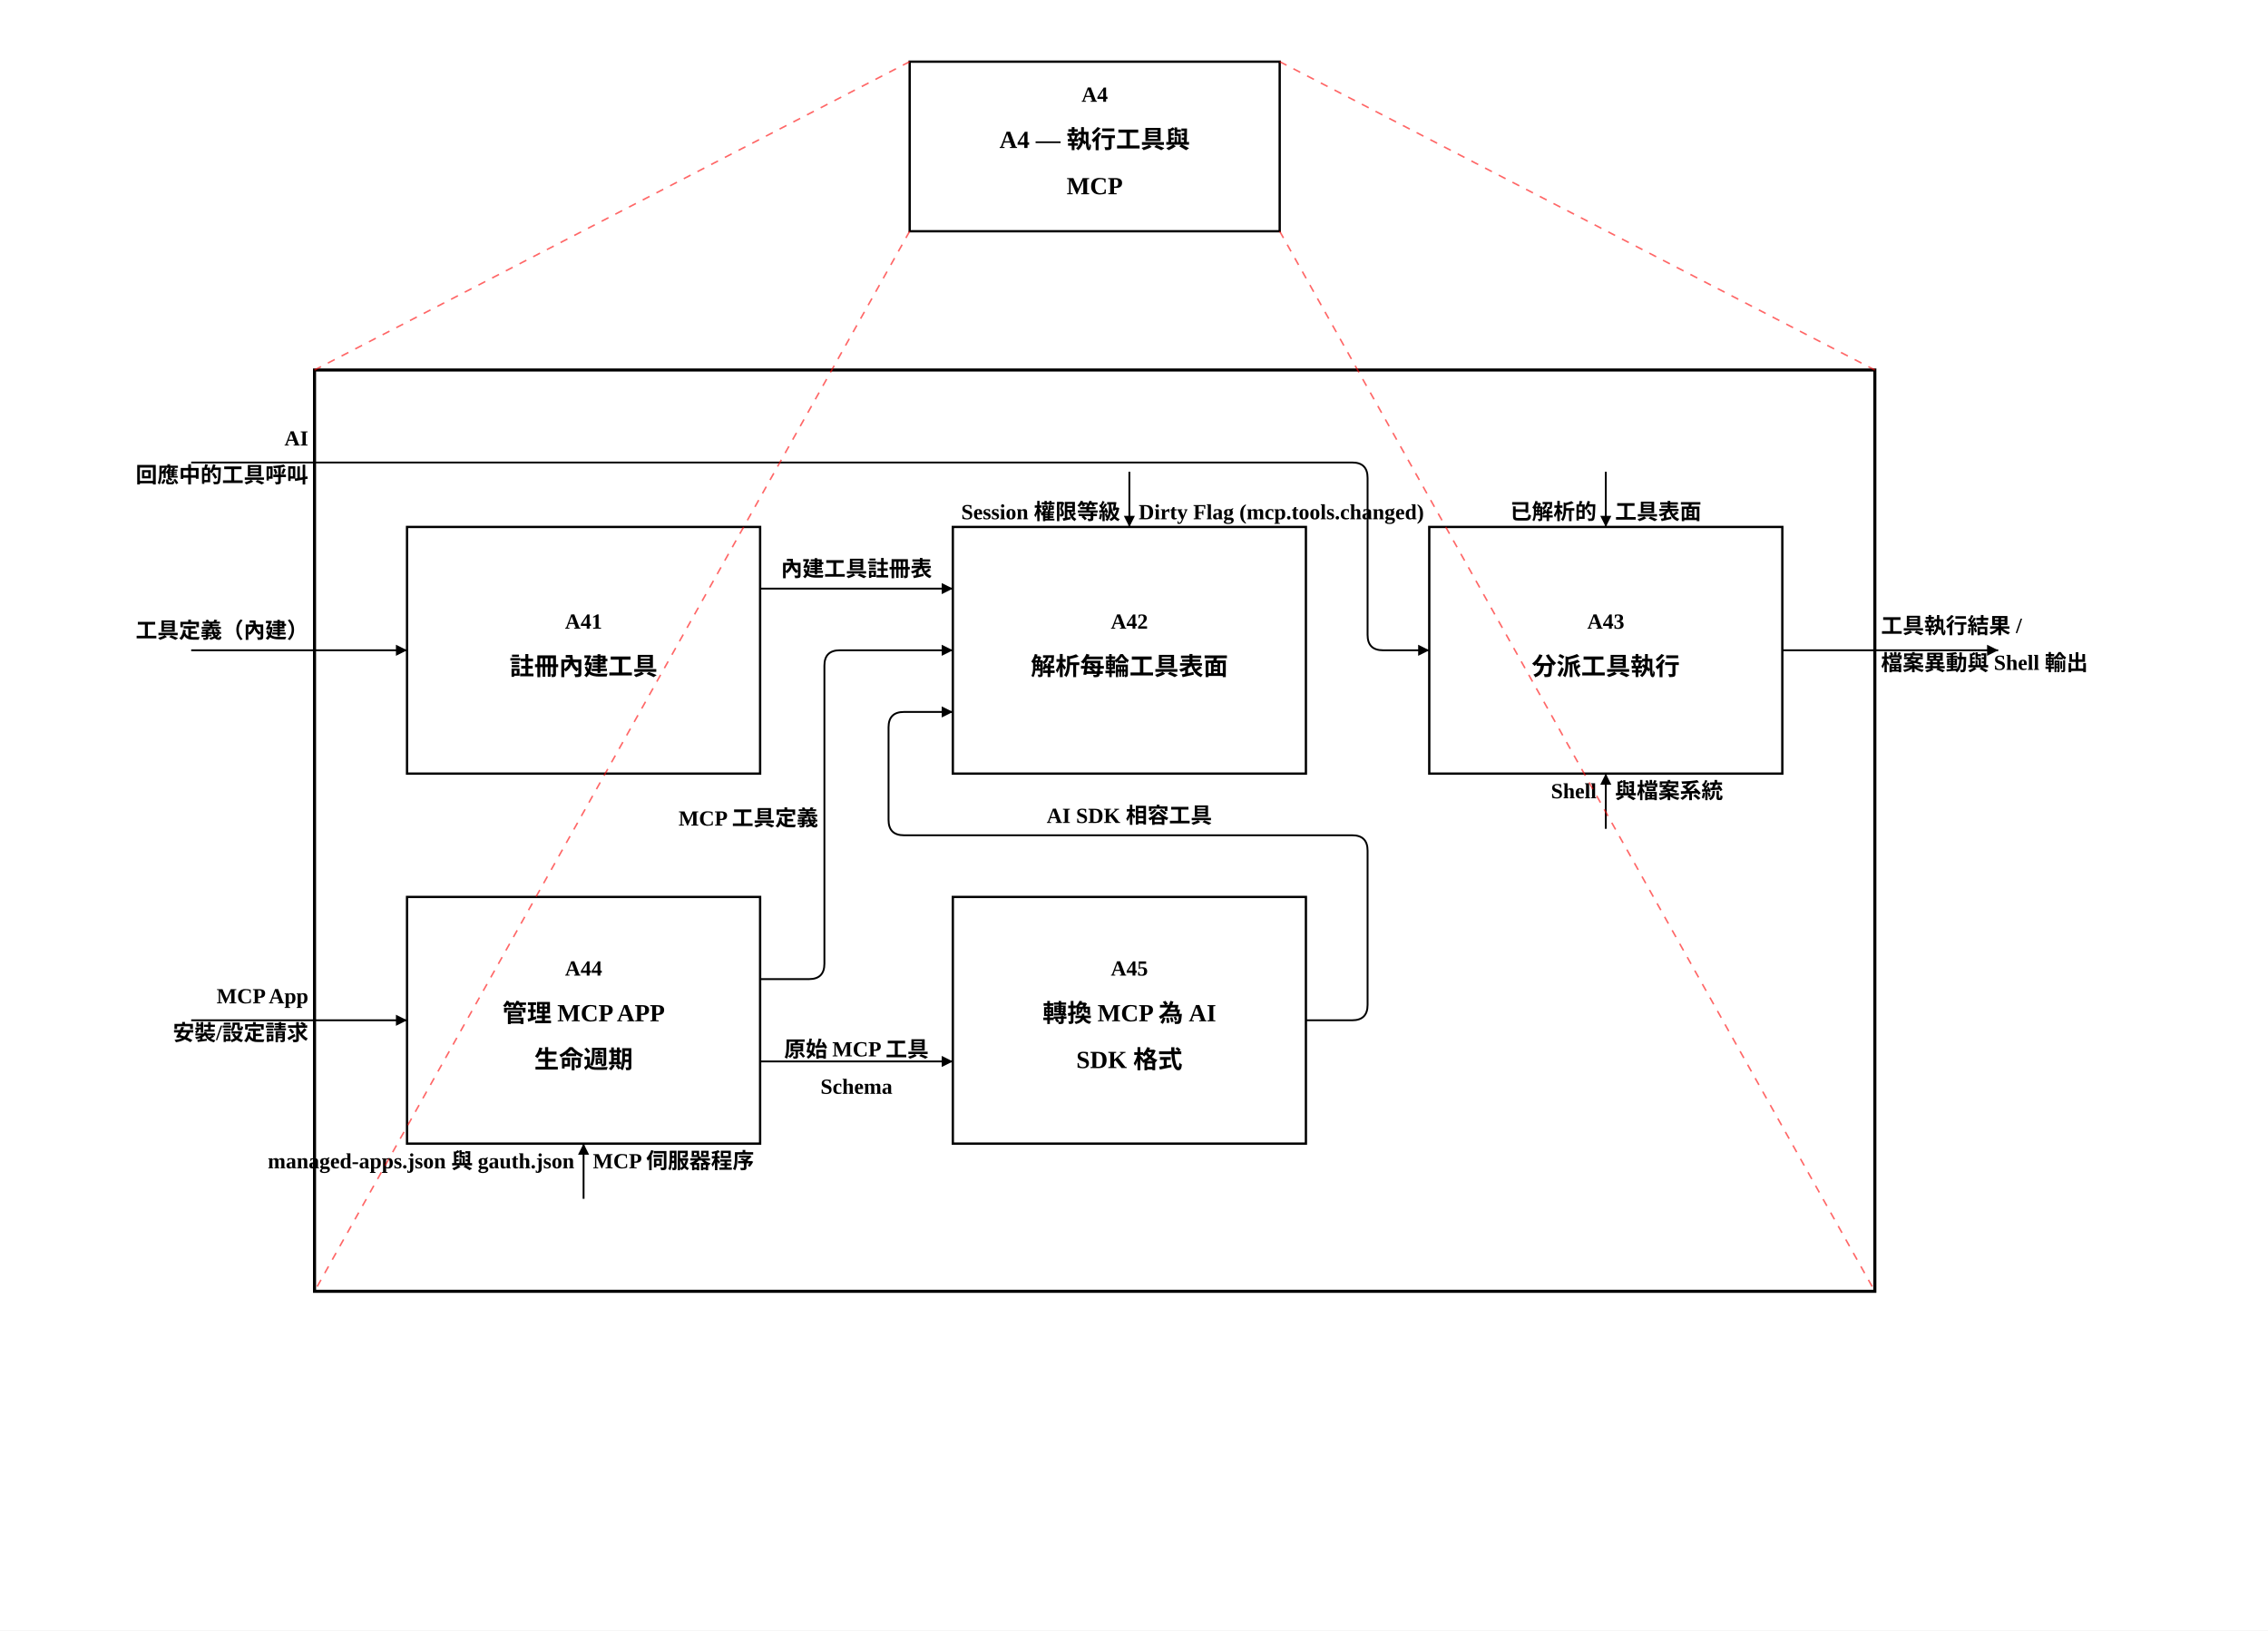
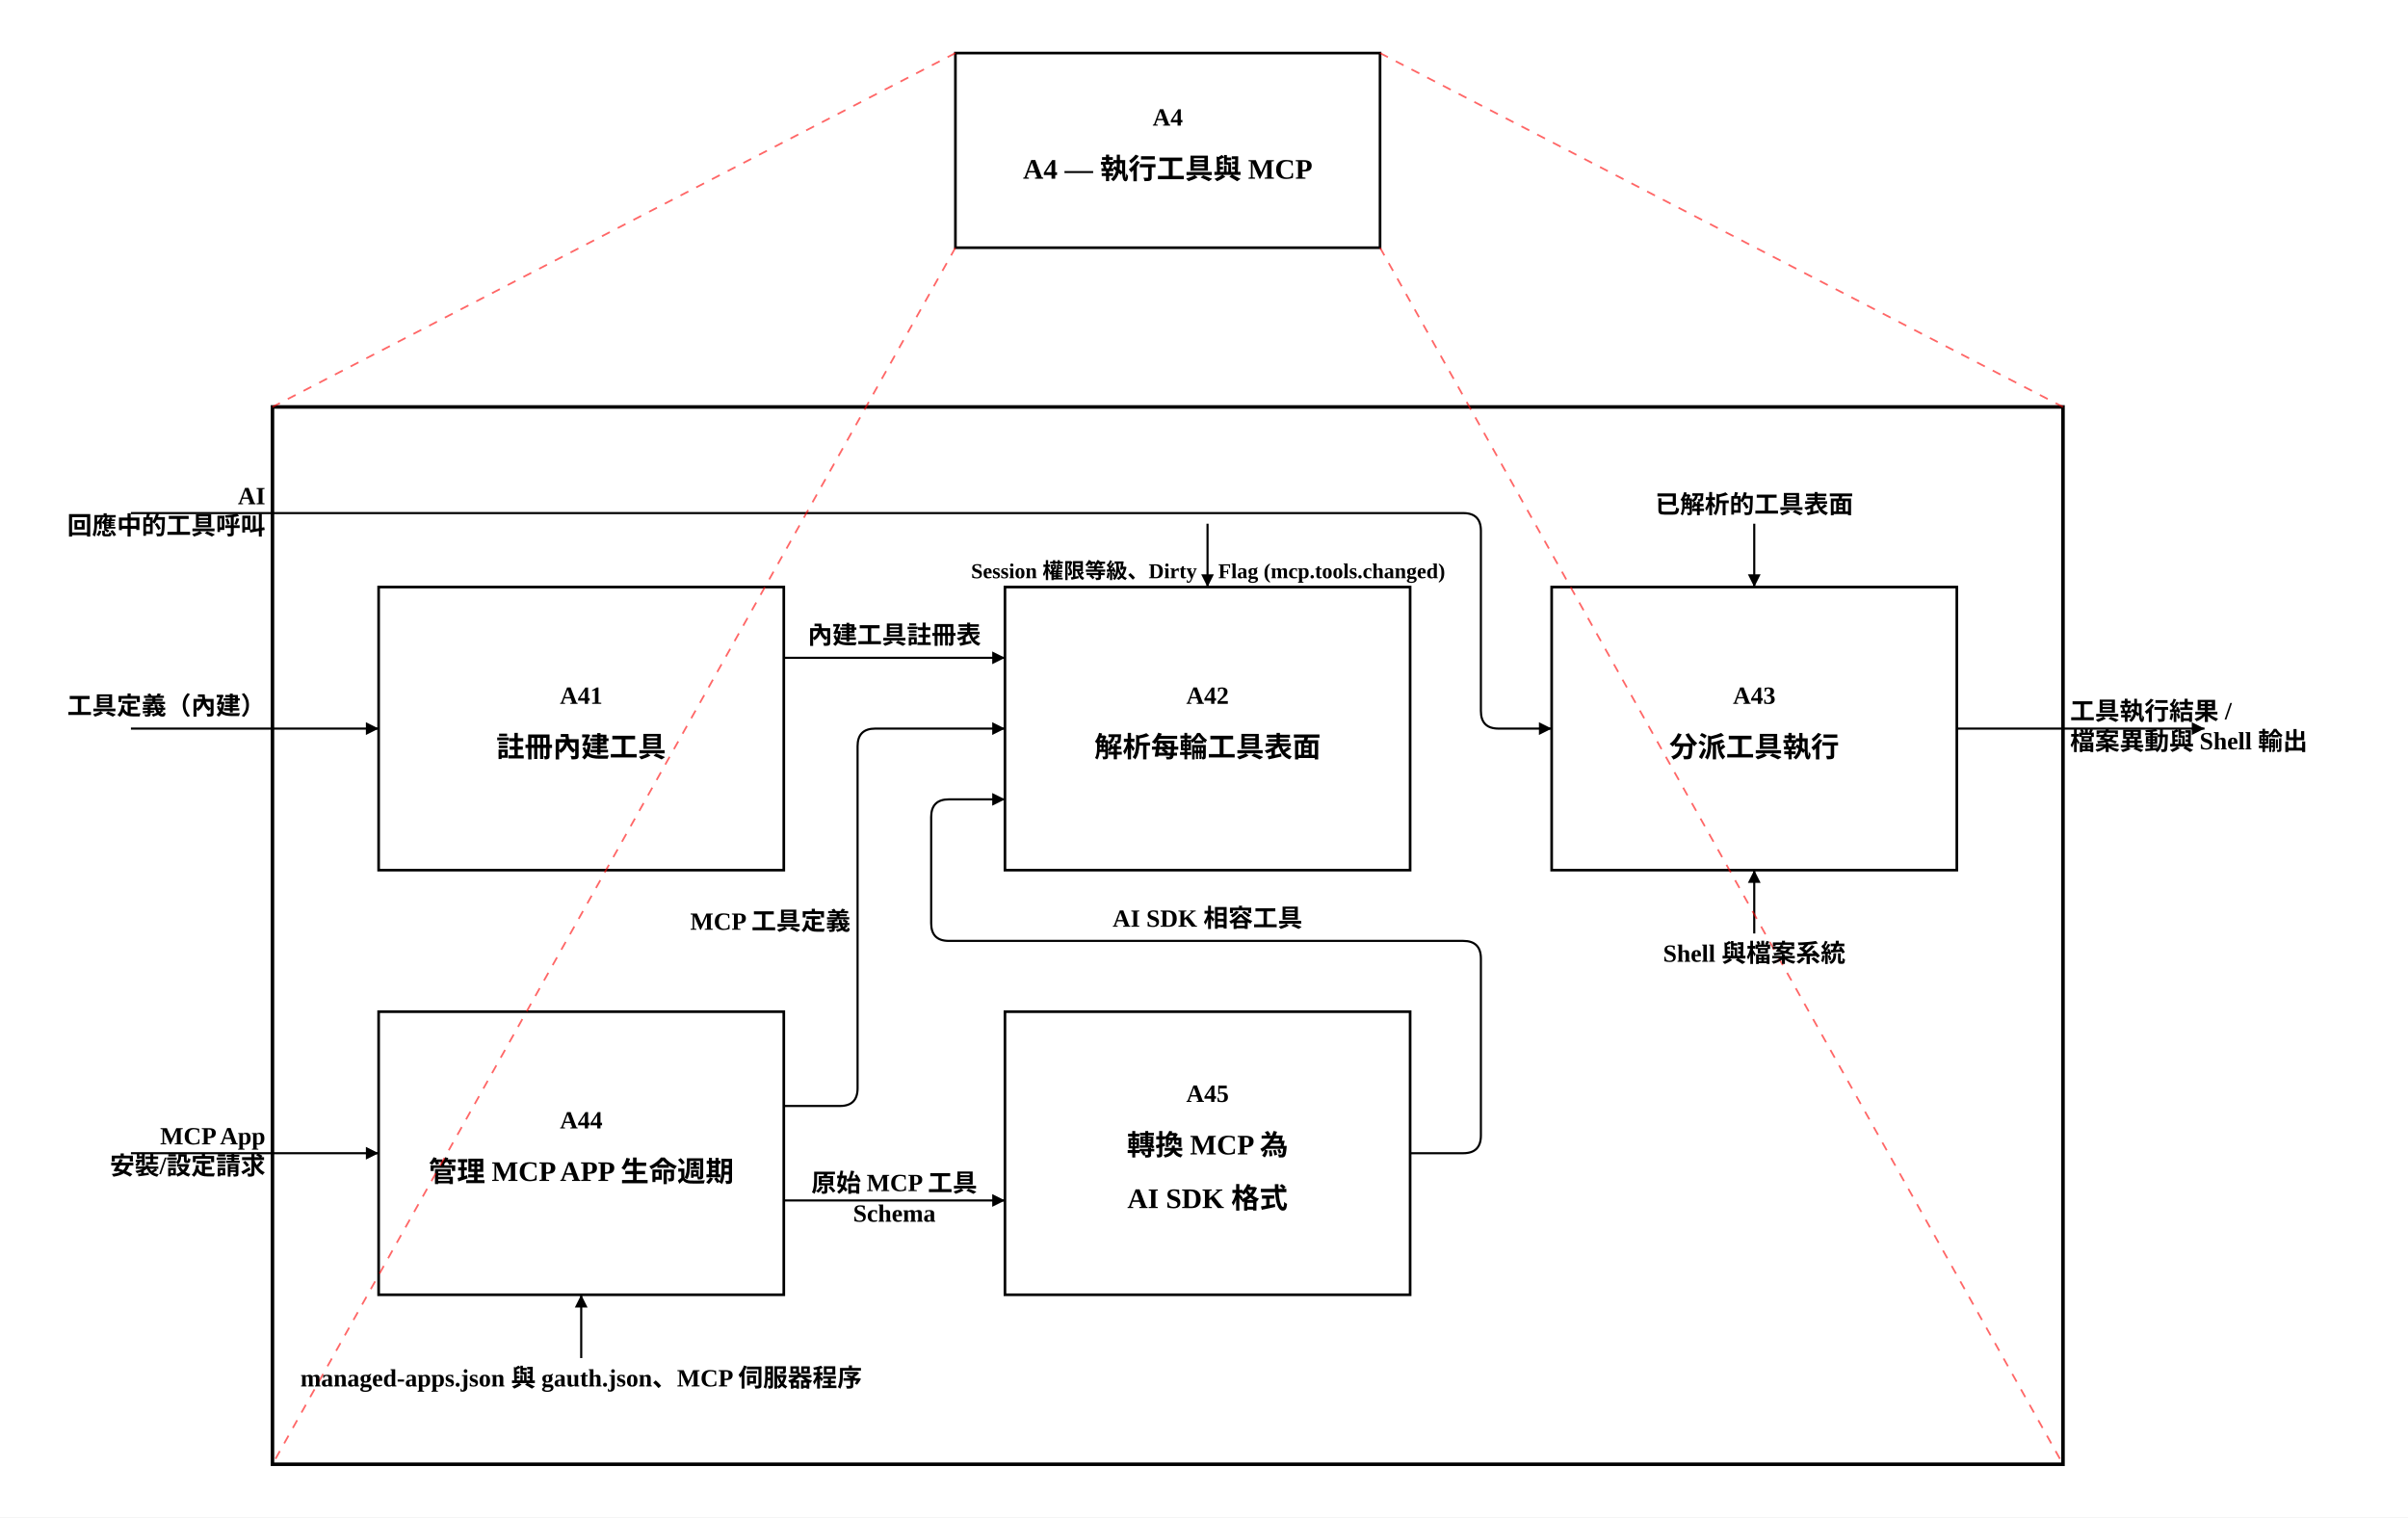
- <svg xmlns="http://www.w3.org/2000/svg" width="1471.0" height="1057.6" viewBox="-134.0 -221.8 1471.0 1057.6">
+ <svg xmlns="http://www.w3.org/2000/svg" width="1361.0" height="857.6" viewBox="-84.0 -211.8 1361.0 857.6">
  <defs>
    <marker id="arrow" viewBox="0 0 10 10" refX="10" refY="5" markerWidth="6" markerHeight="6" orient="auto-start-reverse">
      <path d="M 0 0 L 10 5 L 0 10 z" fill="black" />
    </marker>
    <marker id="call_arrow" viewBox="0 0 10 10" refX="10" refY="5" markerWidth="8" markerHeight="8" orient="auto-start-reverse">
      <path d="M 0 0 L 10 5 L 0 10 M 0 2 L 6 5 L 0 8" fill="none" stroke="black" stroke-width="1" />
    </marker>
  </defs>
-   <rect x="-134.0" y="-221.8" width="1471.0" height="1057.6" fill="white" />
+   <rect x="-84.0" y="-211.8" width="1361.0" height="857.6" fill="white" />
  <rect x="130.0" y="120.0" width="229.0" height="160.0" stroke="black" fill="white" stroke-width="1.5" data-id="A41" />
  <text x="244.5" y="186.0" text-anchor="middle" font-size="14" font-weight="bold" font-family="'Times New Roman', 'BiauKai', 'DFKai-SB', '标楷体', serif" data-id="A41">A41</text>
  <text x="244.5" y="216.0" text-anchor="middle" font-size="16" font-weight="bold" font-family="'Times New Roman', 'BiauKai', 'DFKai-SB', '标楷体', serif" data-id="A41">註冊內建工具</text>
  <rect x="484.0" y="120.0" width="229.0" height="160.0" stroke="black" fill="white" stroke-width="1.5" data-id="A42" />
  <text x="598.5" y="186.0" text-anchor="middle" font-size="14" font-weight="bold" font-family="'Times New Roman', 'BiauKai', 'DFKai-SB', '标楷体', serif" data-id="A42">A42</text>
  <text x="598.5" y="216.0" text-anchor="middle" font-size="16" font-weight="bold" font-family="'Times New Roman', 'BiauKai', 'DFKai-SB', '标楷体', serif" data-id="A42">解析每輪工具表面</text>
  <rect x="793.0" y="120.0" width="229.0" height="160.0" stroke="black" fill="white" stroke-width="1.5" data-id="A43" />
  <text x="907.5" y="186.0" text-anchor="middle" font-size="14" font-weight="bold" font-family="'Times New Roman', 'BiauKai', 'DFKai-SB', '标楷体', serif" data-id="A43">A43</text>
  <text x="907.5" y="216.0" text-anchor="middle" font-size="16" font-weight="bold" font-family="'Times New Roman', 'BiauKai', 'DFKai-SB', '标楷体', serif" data-id="A43">分派工具執行</text>
  <rect x="130.0" y="360.0" width="229.0" height="160.0" stroke="black" fill="white" stroke-width="1.5" data-id="A44" />
-   <text x="244.5" y="411.0" text-anchor="middle" font-size="14" font-weight="bold" font-family="'Times New Roman', 'BiauKai', 'DFKai-SB', '标楷体', serif" data-id="A44">A44</text>
-   <text x="244.5" y="441.0" text-anchor="middle" font-size="16" font-weight="bold" font-family="'Times New Roman', 'BiauKai', 'DFKai-SB', '标楷体', serif" data-id="A44">管理 MCP APP</text>
-   <text x="244.5" y="471.0" text-anchor="middle" font-size="16" font-weight="bold" font-family="'Times New Roman', 'BiauKai', 'DFKai-SB', '标楷体', serif" data-id="A44">生命週期</text>
+   <text x="244.5" y="426.0" text-anchor="middle" font-size="14" font-weight="bold" font-family="'Times New Roman', 'BiauKai', 'DFKai-SB', '标楷体', serif" data-id="A44">A44</text>
+   <text x="244.5" y="456.0" text-anchor="middle" font-size="16" font-weight="bold" font-family="'Times New Roman', 'BiauKai', 'DFKai-SB', '标楷体', serif" data-id="A44">管理 MCP APP 生命週期</text>
  <rect x="484.0" y="360.0" width="229.0" height="160.0" stroke="black" fill="white" stroke-width="1.5" data-id="A45" />
  <text x="598.5" y="411.0" text-anchor="middle" font-size="14" font-weight="bold" font-family="'Times New Roman', 'BiauKai', 'DFKai-SB', '标楷体', serif" data-id="A45">A45</text>
-   <text x="598.5" y="441.0" text-anchor="middle" font-size="16" font-weight="bold" font-family="'Times New Roman', 'BiauKai', 'DFKai-SB', '标楷体', serif" data-id="A45">轉換 MCP 為 AI</text>
-   <text x="598.5" y="471.0" text-anchor="middle" font-size="16" font-weight="bold" font-family="'Times New Roman', 'BiauKai', 'DFKai-SB', '标楷体', serif" data-id="A45">SDK 格式</text>
+   <text x="598.5" y="441.0" text-anchor="middle" font-size="16" font-weight="bold" font-family="'Times New Roman', 'BiauKai', 'DFKai-SB', '标楷体', serif" data-id="A45">轉換 MCP 為</text>
+   <text x="598.5" y="471.0" text-anchor="middle" font-size="16" font-weight="bold" font-family="'Times New Roman', 'BiauKai', 'DFKai-SB', '标楷体', serif" data-id="A45">AI SDK 格式</text>
  <path d="M 359.0 160.0 L 484.0 160.0" stroke="black" stroke-width="1.2" data-arrow-id="F1" data-waypoints="359.0,160.0 484.0,160.0" marker-end="url(#arrow)" fill="none" />
  <path d="M 359.0 466.7 L 484.0 466.7" stroke="black" stroke-width="1.2" data-arrow-id="F4" data-waypoints="359.0,466.7 484.0,466.7" marker-end="url(#arrow)" fill="none" />
  <path d="M 359.0 413.3 L 390.7 413.3 Q 400.7 413.3 400.7 403.3 L 400.7 210.0 Q 400.7 200.0 410.7 200.0 L 484.0 200.0" stroke="black" stroke-width="1.2" data-arrow-id="F2" data-waypoints="359.0,413.3 400.7,413.3 400.7,200.0 484.0,200.0" marker-end="url(#arrow)" fill="none" />
  <path d="M 713.0 440.0 L 743.0 440.0 Q 753.0 440.0 753.0 430.0 L 753.0 330.0 Q 753.0 320.0 743.0 320.0 L 452.3 320.0 Q 442.3 320.0 442.3 310.0 L 442.3 250.0 Q 442.3 240.0 452.3 240.0 L 484.0 240.0" stroke="black" stroke-width="1.2" data-arrow-id="F5" data-waypoints="713.0,440.0 753.0,440.0 753.0,320.0 442.3,320.0 442.3,240.0 484.0,240.0" marker-end="url(#arrow)" fill="none" />
  <path d="M -10.0 200.0 L 130.0 200.0" stroke="black" stroke-width="1.2" data-arrow-id="I1" data-waypoints="-10.0,200.0 130.0,200.0" marker-end="url(#arrow)" fill="none" />
  <path d="M -10.0 78.2 L 743.0 78.2 Q 753.0 78.2 753.0 88.2 L 753.0 190.0 Q 753.0 200.0 763.0 200.0 L 793.0 200.0" stroke="black" stroke-width="1.2" data-arrow-id="I2" data-waypoints="-10.0,78.2 753.0,78.2 753.0,200.0 793.0,200.0" marker-end="url(#arrow)" fill="none" />
  <path d="M -10.0 440.0 L 130.0 440.0" stroke="black" stroke-width="1.2" data-arrow-id="I3" data-waypoints="-10.0,440.0 130.0,440.0" marker-end="url(#arrow)" fill="none" />
+   <path d="M 907.5 315.8 L 907.5 280.0" stroke="black" stroke-width="1.2" data-arrow-id="M1" data-waypoints="907.5,315.8 907.5,280.0" marker-end="url(#arrow)" fill="none" />
+   <path d="M 907.5 84.2 L 907.5 120.0" stroke="black" stroke-width="1.2" data-arrow-id="F3" data-waypoints="907.5,84.2 907.5,120.0" marker-end="url(#arrow)" fill="none" />
  <path d="M 1022.0 200.0 L 1162.0 200.0" stroke="black" stroke-width="1.2" data-arrow-id="O1" data-waypoints="1022.0,200.0 1162.0,200.0" marker-end="url(#arrow)" fill="none" />
-   <path d="M 598.5 84.2 L 598.5 120.0" stroke="black" stroke-width="1.2" data-arrow-id="_merged_A42_control" data-waypoints="598.5,84.2 598.5,120.0" marker-end="url(#arrow)" fill="none" />
-   <text x="592.5" y="115.0" font-size="14" font-weight="bold" fill="black" font-family="'Times New Roman', 'BiauKai', 'DFKai-SB', '标楷体', serif" text-anchor="end" data-arrow-id="C1">Session 權限等級</text>
-   <text x="604.5" y="115.0" font-size="14" font-weight="bold" fill="black" font-family="'Times New Roman', 'BiauKai', 'DFKai-SB', '标楷体', serif" text-anchor="start" data-arrow-id="C2">Dirty Flag (mcp.tools.changed)</text>
-   <path d="M 907.5 315.8 L 907.5 280.0" stroke="black" stroke-width="1.2" data-arrow-id="M1" data-waypoints="907.5,315.8 907.5,280.0" marker-end="url(#arrow)" fill="none" />
-   <text x="901.5" y="296.0" font-size="14" font-weight="bold" fill="black" font-family="'Times New Roman', 'BiauKai', 'DFKai-SB', '标楷体', serif" text-anchor="end" data-arrow-id="M1">Shell</text>
-   <text x="913.5" y="296.0" font-size="14" font-weight="bold" fill="black" font-family="'Times New Roman', 'BiauKai', 'DFKai-SB', '标楷体', serif" text-anchor="start" data-arrow-id="M1">與檔案系統</text>
-   <path d="M 244.5 555.8 L 244.5 520.0" stroke="black" stroke-width="1.2" data-arrow-id="_merged_A44_mechanism" data-waypoints="244.5,555.8 244.5,520.0" marker-end="url(#arrow)" fill="none" />
-   <text x="238.5" y="536.0" font-size="14" font-weight="bold" fill="black" font-family="'Times New Roman', 'BiauKai', 'DFKai-SB', '标楷体', serif" text-anchor="end" data-arrow-id="M2">managed-apps.json 與 gauth.json</text>
-   <text x="250.5" y="536.0" font-size="14" font-weight="bold" fill="black" font-family="'Times New Roman', 'BiauKai', 'DFKai-SB', '标楷体', serif" text-anchor="start" data-arrow-id="M3">MCP 伺服器程序</text>
-   <path d="M 907.5 84.2 L 907.5 120.0" stroke="black" stroke-width="1.2" data-arrow-id="F3" data-waypoints="907.5,84.2 907.5,120.0" marker-end="url(#arrow)" fill="none" />
-   <text x="901.5" y="115.0" font-size="14" font-weight="bold" fill="black" font-family="'Times New Roman', 'BiauKai', 'DFKai-SB', '标楷体', serif" text-anchor="end" data-arrow-id="F3">已解析的</text>
-   <text x="913.5" y="115.0" font-size="14" font-weight="bold" fill="black" font-family="'Times New Roman', 'BiauKai', 'DFKai-SB', '标楷体', serif" text-anchor="start" data-arrow-id="F3">工具表面</text>
  <rect x="70.0" y="18.2" width="1012.0" height="597.6" stroke="black" fill="none" stroke-width="2" />
  <rect x="456.0" y="-181.8" width="240.0" height="110.0" stroke="black" fill="white" stroke-width="1.5" data-id="A4" />
-   <text x="576.0" y="-155.8" text-anchor="middle" font-size="14" font-weight="bold" font-family="'Times New Roman', 'BiauKai', 'DFKai-SB', '标楷体', serif" data-id="A4">A4</text>
-   <text x="576.0" y="-125.8" text-anchor="middle" font-size="16" font-weight="bold" font-family="'Times New Roman', 'BiauKai', 'DFKai-SB', '标楷体', serif" data-id="A4">A4 — 執行工具與</text>
-   <text x="576.0" y="-95.8" text-anchor="middle" font-size="16" font-weight="bold" font-family="'Times New Roman', 'BiauKai', 'DFKai-SB', '标楷体', serif" data-id="A4">MCP</text>
+   <text x="576.0" y="-140.8" text-anchor="middle" font-size="14" font-weight="bold" font-family="'Times New Roman', 'BiauKai', 'DFKai-SB', '标楷体', serif" data-id="A4">A4</text>
+   <text x="576.0" y="-110.8" text-anchor="middle" font-size="16" font-weight="bold" font-family="'Times New Roman', 'BiauKai', 'DFKai-SB', '标楷体', serif" data-id="A4">A4 — 執行工具與 MCP</text>
  <line x1="456.0" y1="-181.8" x2="70.0" y2="18.2" stroke="red" stroke-dasharray="5,5" stroke-width="1.0" opacity="0.6" />
  <line x1="696.0" y1="-181.8" x2="1082.0" y2="18.2" stroke="red" stroke-dasharray="5,5" stroke-width="1.0" opacity="0.6" />
  <line x1="456.0" y1="-71.8" x2="70.0" y2="615.8" stroke="red" stroke-dasharray="5,5" stroke-width="1.0" opacity="0.6" />
  <line x1="696.0" y1="-71.8" x2="1082.0" y2="615.8" stroke="red" stroke-dasharray="5,5" stroke-width="1.0" opacity="0.6" />
+   <path d="M 598.5 84.2 L 598.5 120.0" stroke="black" stroke-width="1.2" data-arrow-id="_merged_A42_control" data-waypoints="598.5,84.2 598.5,120.0" marker-end="url(#arrow)" fill="none" />
+   <path d="M 244.5 555.8 L 244.5 520.0" stroke="black" stroke-width="1.2" data-arrow-id="_merged_A44_mechanism" data-waypoints="244.5,555.8 244.5,520.0" marker-end="url(#arrow)" fill="none" />
+   <text x="907.5" y="331.8" font-size="14" text-anchor="middle" font-weight="bold" fill="black" font-family="'Times New Roman', 'BiauKai', 'DFKai-SB', '标楷体', serif" data-arrow-id="M1">Shell 與檔案系統</text>
+   <text x="907.5" y="78.2" font-size="14" text-anchor="middle" font-weight="bold" fill="black" font-family="'Times New Roman', 'BiauKai', 'DFKai-SB', '标楷体', serif" data-arrow-id="F3">已解析的工具表面</text>
+   <text x="592.5" y="115.0" font-size="12" text-anchor="end" font-weight="bold" fill="black" font-family="'Times New Roman', 'BiauKai', 'DFKai-SB', '标楷体', serif" data-arrow-id="C1">Session 權限等級、Dirty</text>
+   <text x="604.5" y="115.0" font-size="12" text-anchor="start" font-weight="bold" fill="black" font-family="'Times New Roman', 'BiauKai', 'DFKai-SB', '标楷体', serif" data-arrow-id="C1">Flag (mcp.tools.changed)</text>
+   <text x="244.5" y="571.8" font-size="14" text-anchor="middle" font-weight="bold" fill="black" font-family="'Times New Roman', 'BiauKai', 'DFKai-SB', '标楷体', serif" data-arrow-id="M2">managed-apps.json 與 gauth.json、MCP 伺服器程序</text>
  <text x="421.5" y="152.0" font-size="14" font-weight="bold" fill="black" text-anchor="middle" font-family="'Times New Roman', 'BiauKai', 'DFKai-SB', '标楷体', serif" data-arrow-id="F1">內建工具註冊表</text>
-   <text x="421.5" y="463.7" font-size="14" font-weight="bold" fill="black" text-anchor="middle" font-family="'Times New Roman', 'BiauKai', 'DFKai-SB', '标楷体', serif" data-arrow-id="F4">原始 MCP 工具</text>
-   <text x="421.5" y="487.7" font-size="14" font-weight="bold" fill="black" text-anchor="middle" font-family="'Times New Roman', 'BiauKai', 'DFKai-SB', '标楷体', serif" data-arrow-id="F4">Schema</text>
+   <text x="421.5" y="461.7" font-size="14" font-weight="bold" fill="black" text-anchor="middle" font-family="'Times New Roman', 'BiauKai', 'DFKai-SB', '标楷体', serif" data-arrow-id="F4">原始 MCP 工具</text>
+   <text x="421.5" y="478.7" font-size="14" font-weight="bold" fill="black" text-anchor="middle" font-family="'Times New Roman', 'BiauKai', 'DFKai-SB', '标楷体', serif" data-arrow-id="F4">Schema</text>
  <text x="396.7" y="313.7" font-size="14" font-weight="bold" fill="black" text-anchor="end" font-family="'Times New Roman', 'BiauKai', 'DFKai-SB', '标楷体', serif" data-arrow-id="F2">MCP 工具定義</text>
  <text x="598.5" y="312.0" font-size="14" font-weight="bold" fill="black" text-anchor="middle" font-family="'Times New Roman', 'BiauKai', 'DFKai-SB', '标楷体', serif" data-arrow-id="F5">AI SDK 相容工具</text>
  <text x="66.0" y="192.0" font-size="14" font-weight="bold" fill="black" text-anchor="end" font-family="'Times New Roman', 'BiauKai', 'DFKai-SB', '标楷体', serif" data-arrow-id="I1">工具定義（內建）</text>
-   <text x="66.0" y="67.2" font-size="14" font-weight="bold" fill="black" text-anchor="end" font-family="'Times New Roman', 'BiauKai', 'DFKai-SB', '标楷体', serif" data-arrow-id="I2">AI</text>
-   <text x="66.0" y="91.2" font-size="14" font-weight="bold" fill="black" text-anchor="end" font-family="'Times New Roman', 'BiauKai', 'DFKai-SB', '标楷体', serif" data-arrow-id="I2">回應中的工具呼叫</text>
-   <text x="66.0" y="429.0" font-size="14" font-weight="bold" fill="black" text-anchor="end" font-family="'Times New Roman', 'BiauKai', 'DFKai-SB', '标楷体', serif" data-arrow-id="I3">MCP App</text>
-   <text x="66.0" y="453.0" font-size="14" font-weight="bold" fill="black" text-anchor="end" font-family="'Times New Roman', 'BiauKai', 'DFKai-SB', '标楷体', serif" data-arrow-id="I3">安裝/設定請求</text>
-   <text x="1086.0" y="189.0" font-size="14" font-weight="bold" fill="black" text-anchor="start" font-family="'Times New Roman', 'BiauKai', 'DFKai-SB', '标楷体', serif" data-arrow-id="O1">工具執行結果 /</text>
-   <text x="1086.0" y="213.0" font-size="14" font-weight="bold" fill="black" text-anchor="start" font-family="'Times New Roman', 'BiauKai', 'DFKai-SB', '标楷体', serif" data-arrow-id="O1">檔案異動與 Shell 輸出</text>
+   <text x="66.0" y="73.2" font-size="14" font-weight="bold" fill="black" text-anchor="end" font-family="'Times New Roman', 'BiauKai', 'DFKai-SB', '标楷体', serif" data-arrow-id="I2">AI</text>
+   <text x="66.0" y="90.2" font-size="14" font-weight="bold" fill="black" text-anchor="end" font-family="'Times New Roman', 'BiauKai', 'DFKai-SB', '标楷体', serif" data-arrow-id="I2">回應中的工具呼叫</text>
+   <text x="66.0" y="435.0" font-size="14" font-weight="bold" fill="black" text-anchor="end" font-family="'Times New Roman', 'BiauKai', 'DFKai-SB', '标楷体', serif" data-arrow-id="I3">MCP App</text>
+   <text x="66.0" y="452.0" font-size="14" font-weight="bold" fill="black" text-anchor="end" font-family="'Times New Roman', 'BiauKai', 'DFKai-SB', '标楷体', serif" data-arrow-id="I3">安裝/設定請求</text>
+   <text x="1086.0" y="195.0" font-size="14" font-weight="bold" fill="black" text-anchor="start" font-family="'Times New Roman', 'BiauKai', 'DFKai-SB', '标楷体', serif" data-arrow-id="O1">工具執行結果 /</text>
+   <text x="1086.0" y="212.0" font-size="14" font-weight="bold" fill="black" text-anchor="start" font-family="'Times New Roman', 'BiauKai', 'DFKai-SB', '标楷体', serif" data-arrow-id="O1">檔案異動與 Shell 輸出</text>
</svg>
